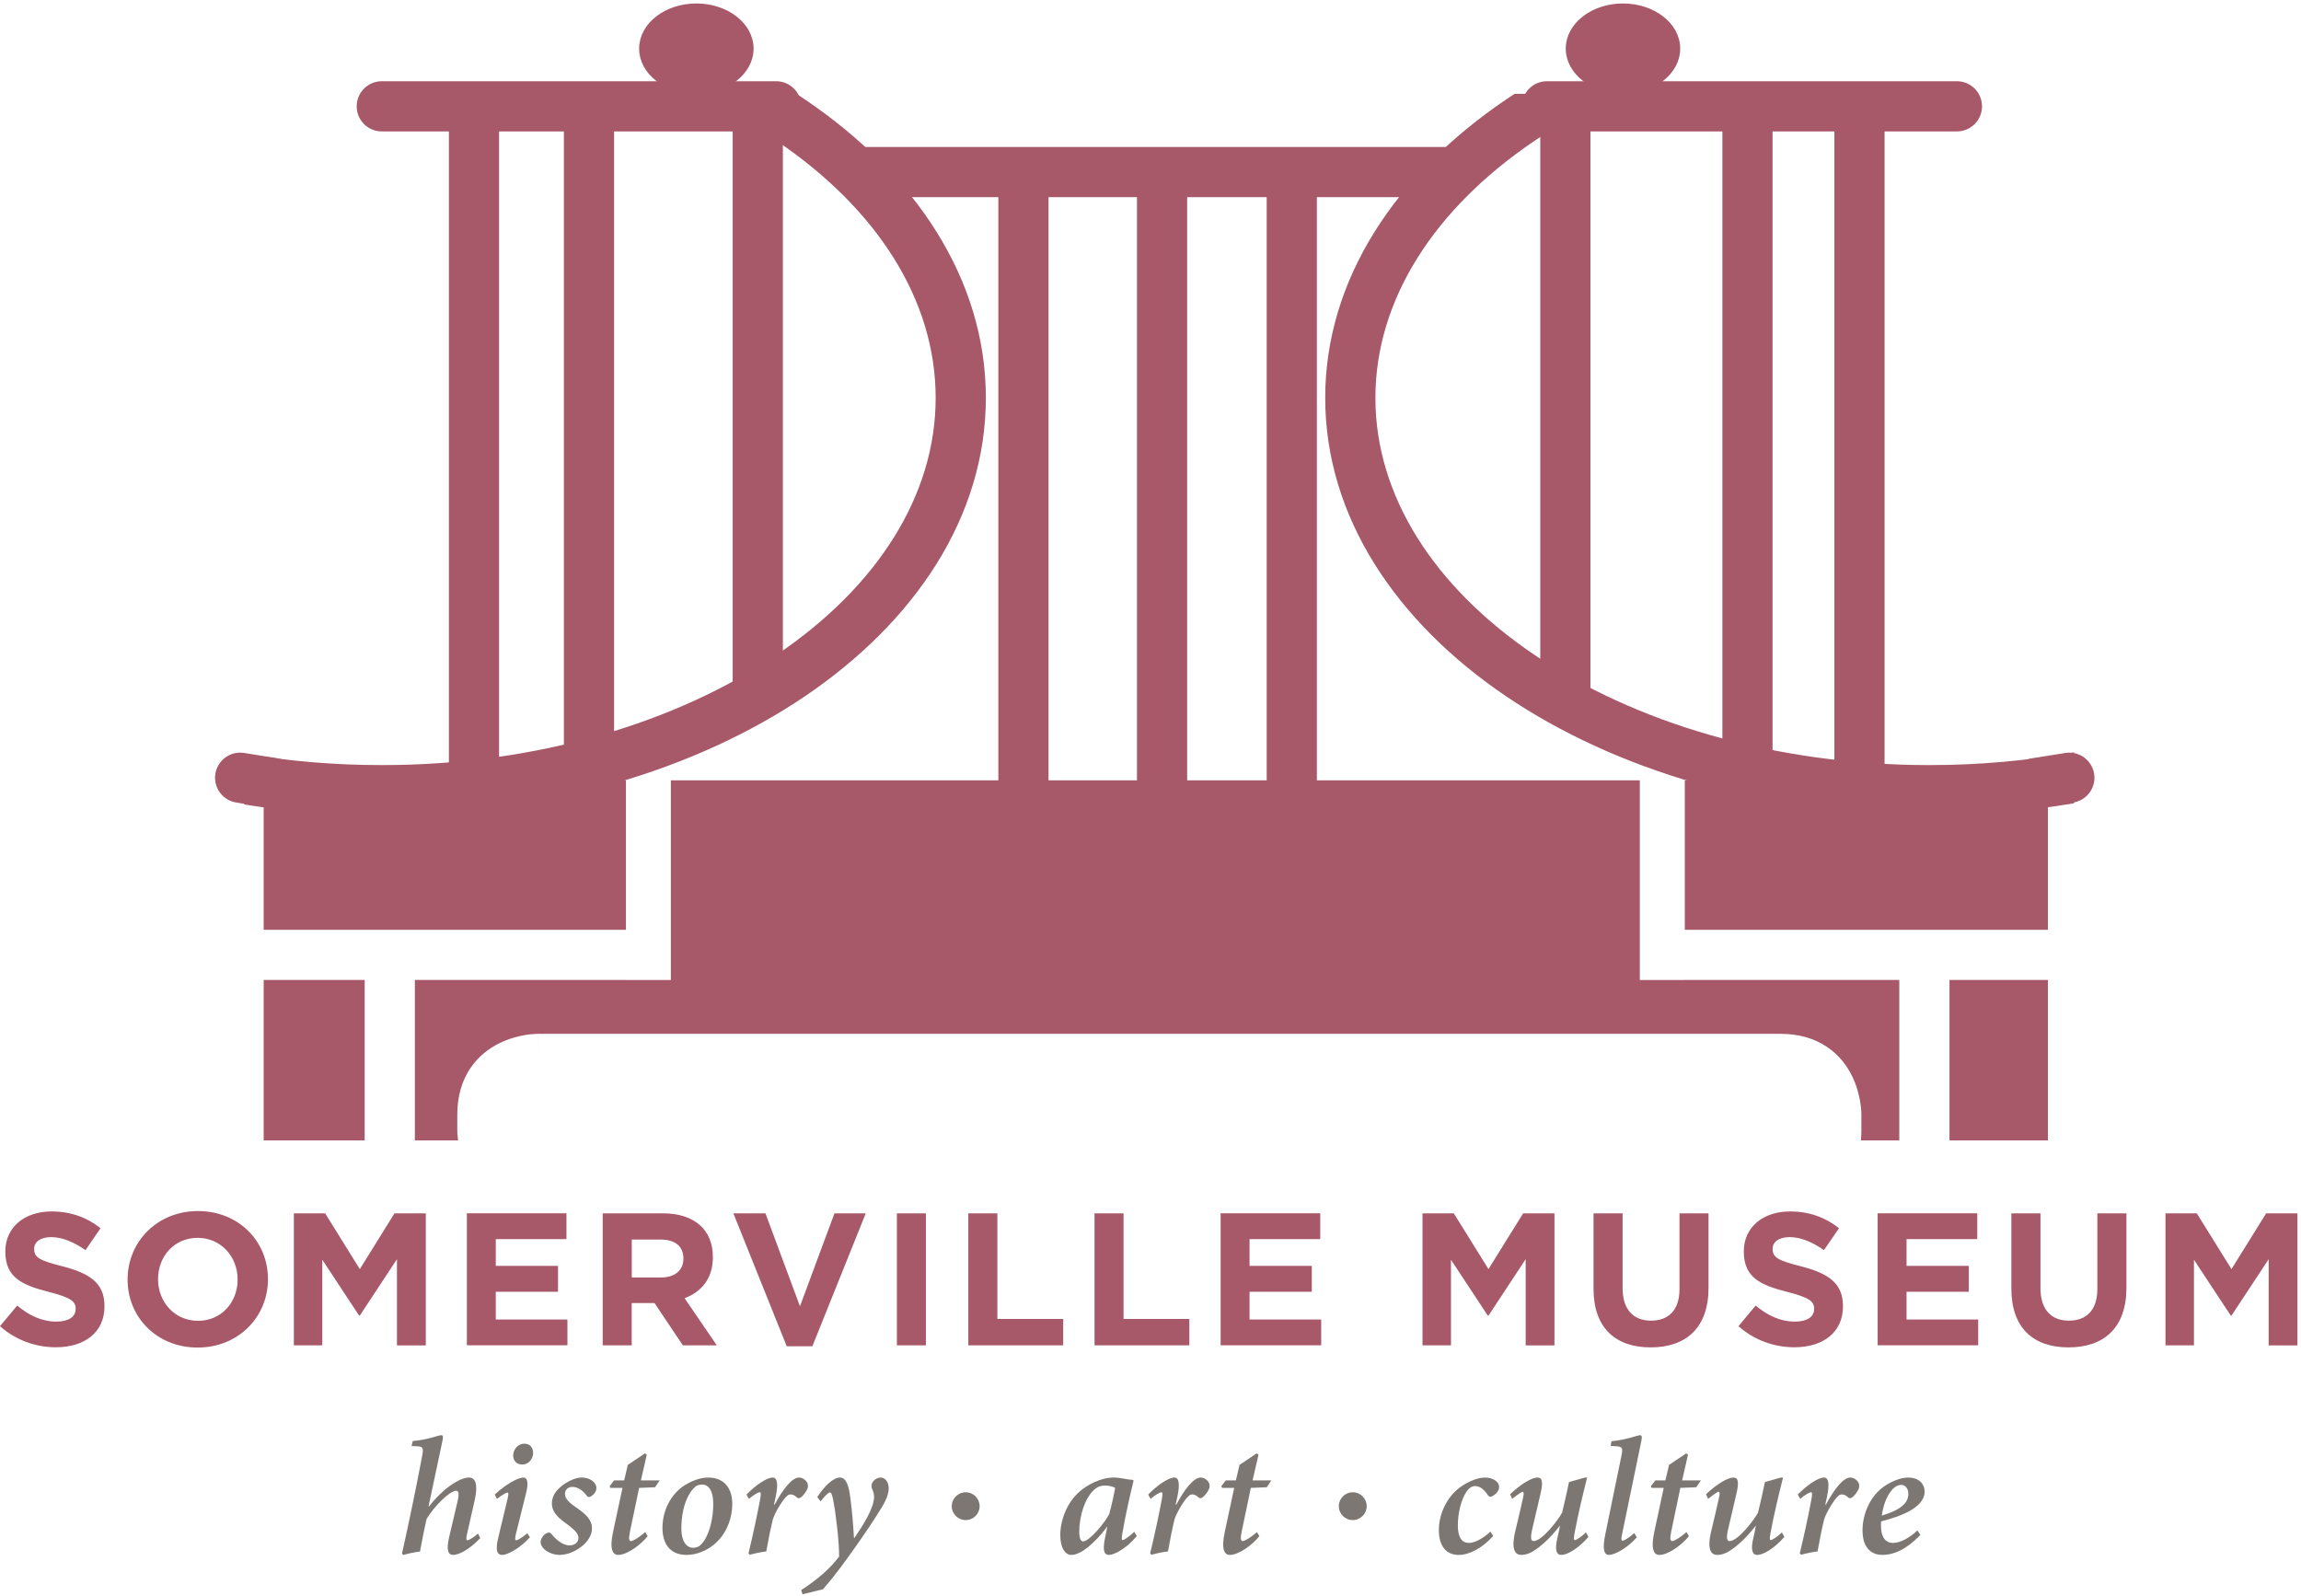
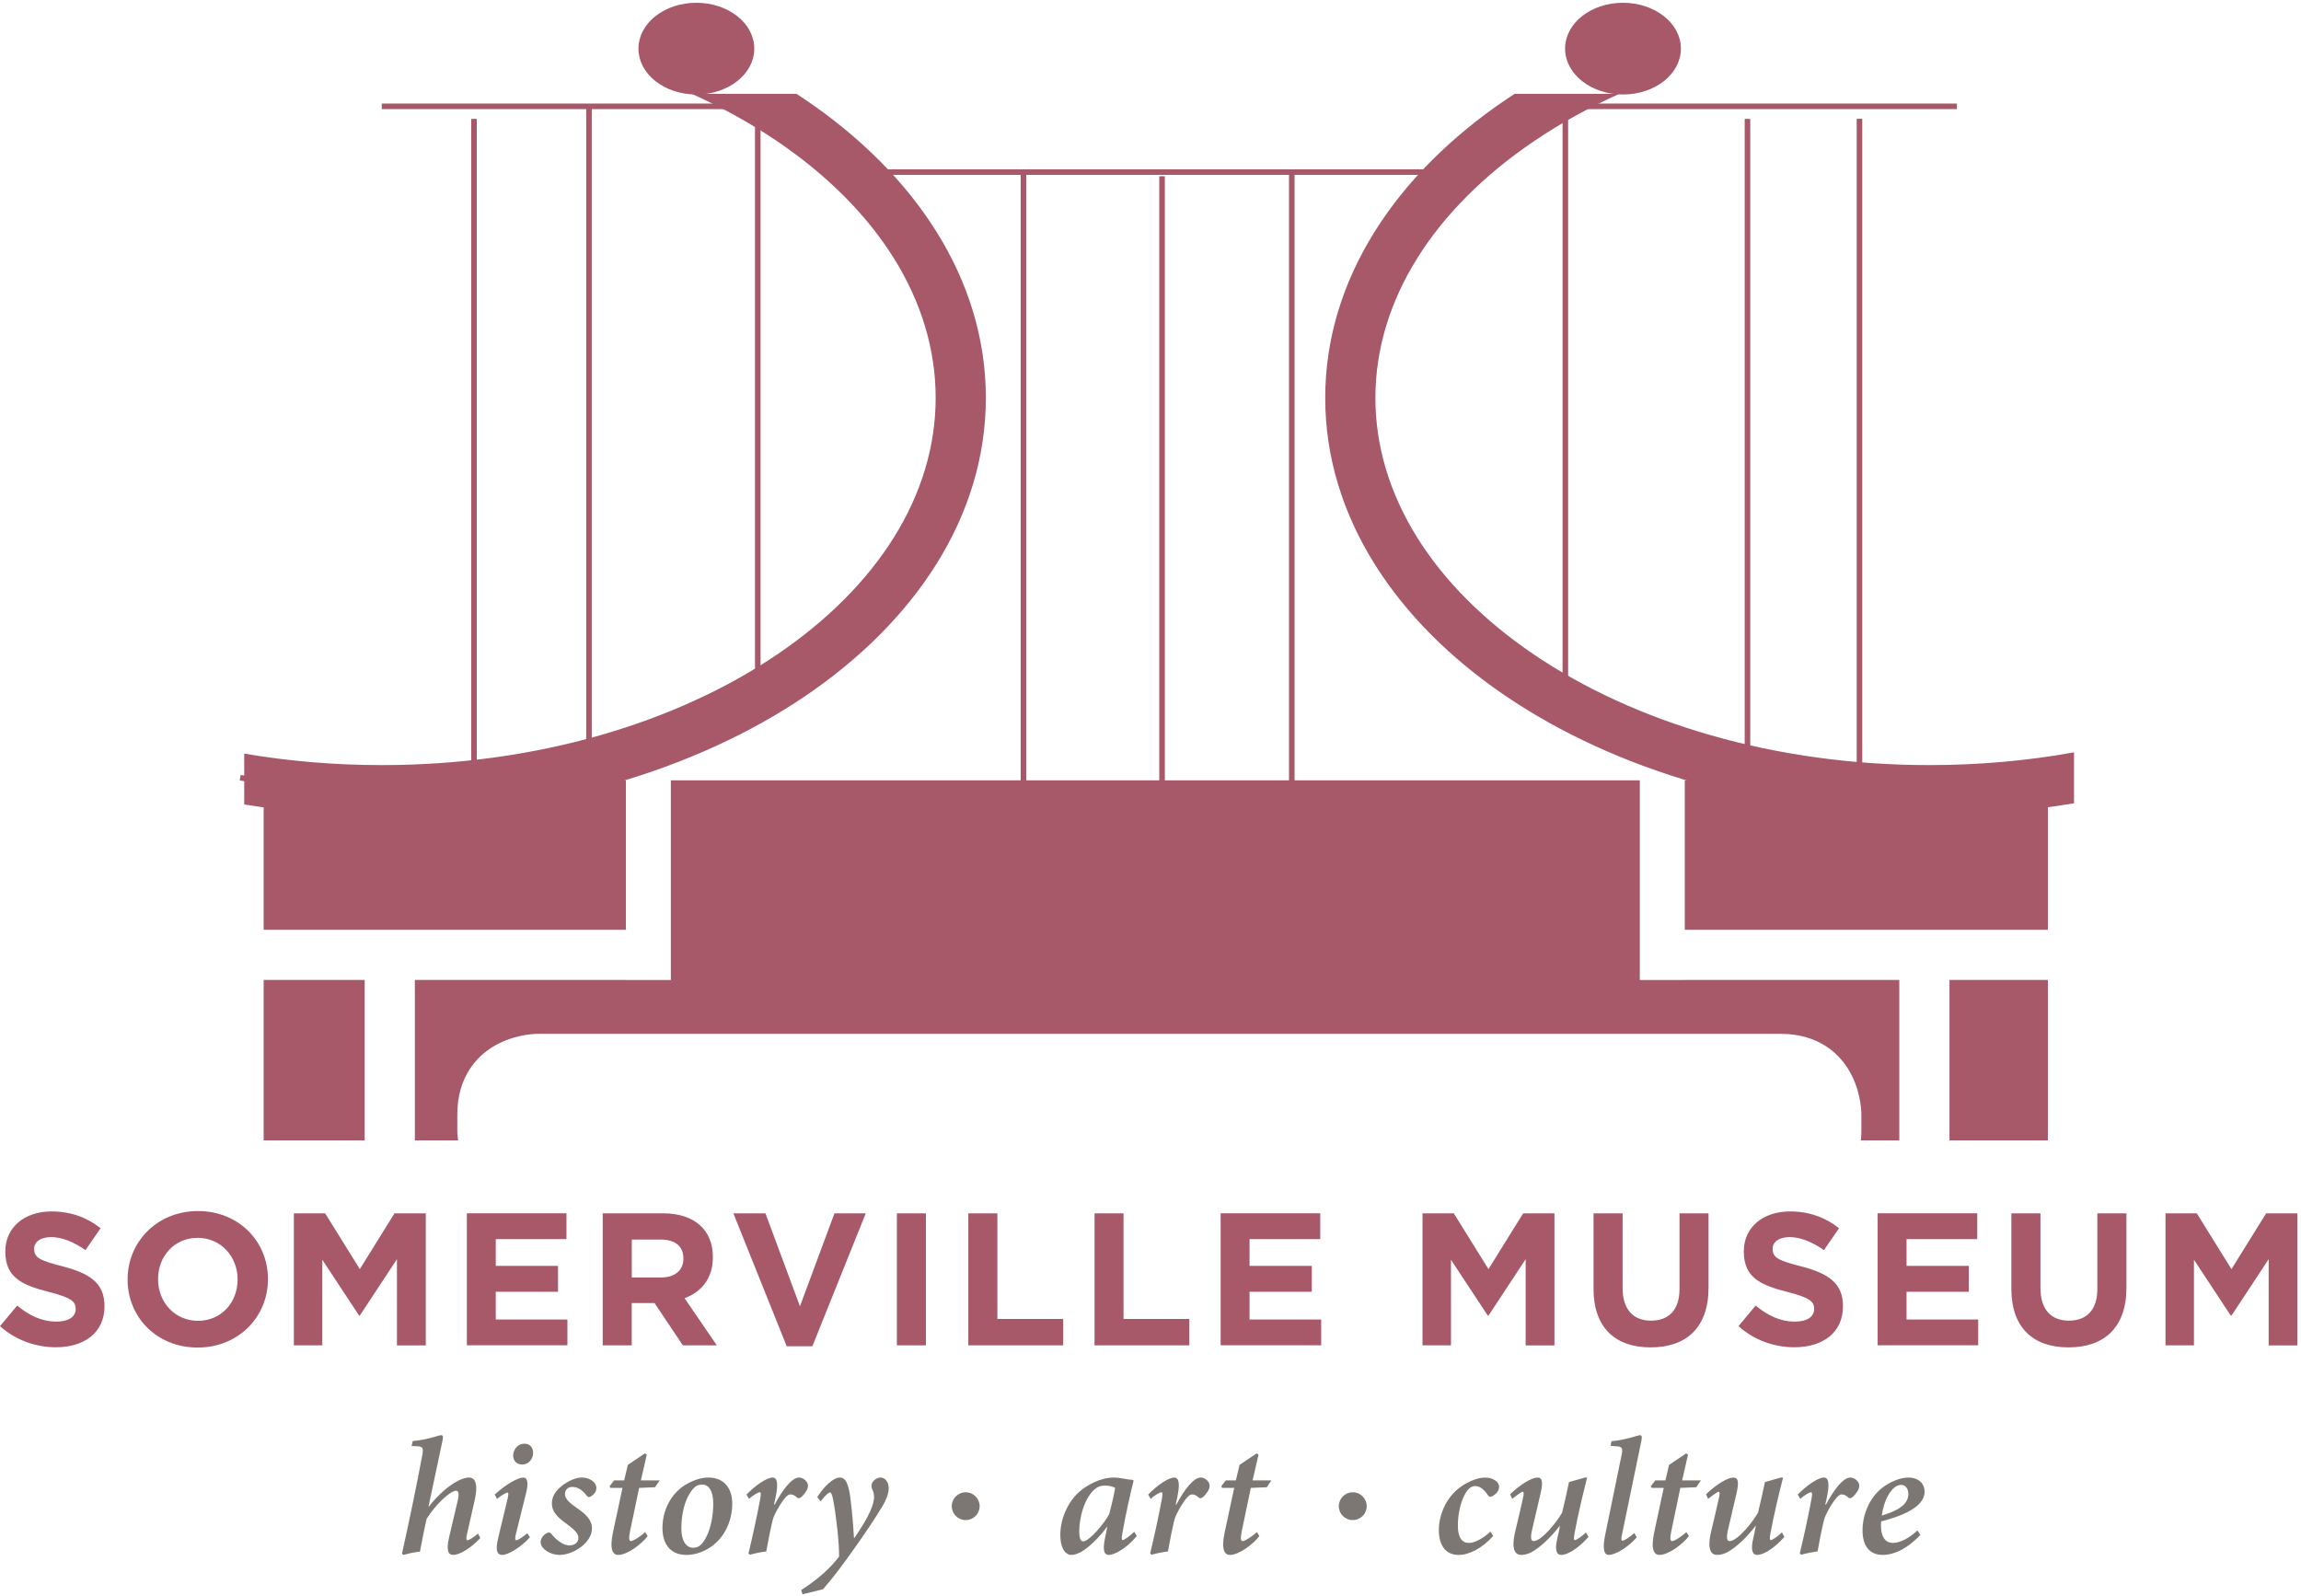
<svg xmlns="http://www.w3.org/2000/svg" width="414" height="287" viewBox="0 0 414 287" fill="none">
-   <path d="M154.82 30.96H263.16M184.14 30.96V142.18M209.08 31.71V142.92M232.42 30.96V142.18" stroke="#A75869" stroke-width="9.028" />
-   <path d="M68.69 19.13H139.65M278.33 19.13H352.09" stroke="#A75869" stroke-width="9.028" stroke-linecap="round" />
-   <path fill-rule="evenodd" clip-rule="evenodd" d="M272.512 16.88H291.357C285.807 19.382 280.661 22.242 275.994 25.406C257.959 37.629 247.464 54.039 247.464 71.59C247.464 89.14 257.959 105.546 275.993 117.764C294.003 129.965 319.136 137.656 347.12 137.656C356.144 137.656 364.872 136.856 373.16 135.363V144.527C364.805 145.939 356.082 146.684 347.12 146.684C317.573 146.684 290.622 138.58 270.929 125.239C251.261 111.914 238.436 93.03 238.436 71.59C238.436 50.151 251.261 31.262 270.929 17.932C271.451 17.578 271.979 17.227 272.512 16.88ZM143.305 16.88H124.46C130.007 19.381 135.151 22.239 139.816 25.401C157.851 37.621 168.346 54.03 168.346 71.58C168.346 89.131 157.851 105.539 139.816 117.759C121.807 129.963 96.673 137.656 68.69 137.656C60.132 137.656 51.842 136.937 43.94 135.589V144.74C51.901 146.013 60.188 146.684 68.69 146.684C98.237 146.684 125.188 138.578 144.881 125.233C164.549 111.906 177.374 93.02 177.374 71.58C177.374 50.141 164.549 31.254 144.881 17.927C144.361 17.574 143.835 17.225 143.305 16.88Z" fill="#A75869" />
-   <path d="M136.34 21.39V127.38M281.64 21.39V127.38" stroke="#A75869" stroke-width="9.028" />
-   <path d="M314.41 21.39V137.68M105.97 19.13V135.42" stroke="#A75869" stroke-width="9.028" />
+   <path d="M154.82 30.96H263.16M184.14 30.96V142.18M209.08 31.71V142.92M232.42 30.96V142.18" stroke="#A75869" strokeWidth="9.028" />
+   <path d="M68.69 19.13H139.65M278.33 19.13H352.09" stroke="#A75869" strokeWidth="9.028" strokeLinecap="round" />
+   <path fillRule="evenodd" clipRule="evenodd" d="M272.512 16.88H291.357C285.807 19.382 280.661 22.242 275.994 25.406C257.959 37.629 247.464 54.039 247.464 71.59C247.464 89.14 257.959 105.546 275.993 117.764C294.003 129.965 319.136 137.656 347.12 137.656C356.144 137.656 364.872 136.856 373.16 135.363V144.527C364.805 145.939 356.082 146.684 347.12 146.684C317.573 146.684 290.622 138.58 270.929 125.239C251.261 111.914 238.436 93.03 238.436 71.59C238.436 50.151 251.261 31.262 270.929 17.932C271.451 17.578 271.979 17.227 272.512 16.88ZM143.305 16.88H124.46C130.007 19.381 135.151 22.239 139.816 25.401C157.851 37.621 168.346 54.03 168.346 71.58C168.346 89.131 157.851 105.539 139.816 117.759C121.807 129.963 96.673 137.656 68.69 137.656C60.132 137.656 51.842 136.937 43.94 135.589V144.74C51.901 146.013 60.188 146.684 68.69 146.684C98.237 146.684 125.188 138.578 144.881 125.233C164.549 111.906 177.374 93.02 177.374 71.58C177.374 50.141 164.549 31.254 144.881 17.927C144.361 17.574 143.835 17.225 143.305 16.88Z" fill="#A75869" />
+   <path d="M136.34 21.39V127.38M281.64 21.39V127.38" stroke="#A75869" strokeWidth="9.028" />
+   <path d="M314.41 21.39V137.68M105.97 19.13V135.42" stroke="#A75869" strokeWidth="9.028" />
  <path d="M125.29 16.5C130.77 16.5 135.21 13.03 135.21 8.75C135.21 4.47 130.77 1 125.29 1C119.81 1 115.37 4.47 115.37 8.75C115.37 13.03 119.81 16.5 125.29 16.5Z" fill="#A75869" />
-   <path d="M125.29 16.5C130.77 16.5 135.21 13.03 135.21 8.75C135.21 4.47 130.77 1 125.29 1C119.81 1 115.37 4.47 115.37 8.75C115.37 13.03 119.81 16.5 125.29 16.5Z" stroke="#A75869" stroke-width="0.752" />
+   <path d="M125.29 16.5C130.77 16.5 135.21 13.03 135.21 8.75C135.21 4.47 130.77 1 125.29 1C119.81 1 115.37 4.47 115.37 8.75C115.37 13.03 119.81 16.5 125.29 16.5Z" stroke="#A75869" strokeWidth="0.752" />
  <path d="M292.01 16.5C297.49 16.5 301.93 13.03 301.93 8.75C301.93 4.47 297.49 1 292.01 1C286.53 1 282.09 4.47 282.09 8.75C282.1 13.03 286.54 16.5 292.01 16.5Z" fill="#A75869" />
-   <path d="M292.01 16.5C297.49 16.5 301.93 13.03 301.93 8.75C301.93 4.47 297.49 1 292.01 1C286.53 1 282.09 4.47 282.09 8.75C282.1 13.03 286.54 16.5 292.01 16.5Z" stroke="#A75869" stroke-width="0.752" />
-   <path d="M85.28 21.39V137.68M334.56 21.37V137.66" stroke="#A75869" stroke-width="9.028" />
-   <path d="M43.21 139.93L49.18 140.88" stroke="#A75869" stroke-width="9.028" stroke-linecap="round" />
-   <path d="M372.32 139.93L366.35 140.88" stroke="#A75869" stroke-width="9.028" stroke-linecap="round" />
+   <path d="M292.01 16.5C297.49 16.5 301.93 13.03 301.93 8.75C301.93 4.47 297.49 1 292.01 1C286.53 1 282.09 4.47 282.09 8.75C282.1 13.03 286.54 16.5 292.01 16.5Z" stroke="#A75869" strokeWidth="0.752" />
+   <path d="M85.28 21.39V137.68M334.56 21.37V137.66" stroke="#A75869" strokeWidth="9.028" />
+   <path d="M43.21 139.93L49.18 140.88" stroke="#A75869" strokeWidth="9.028" strokeLinecap="round" />
+   <path d="M372.32 139.93L366.35 140.88" stroke="#A75869" strokeWidth="9.028" strokeLinecap="round" />
  <path d="M18.8 235.03V234.96C18.8 230.82 16.09 229.09 11.27 227.84C7.16 226.79 6.15 226.28 6.15 224.72V224.65C6.15 223.5 7.2 222.58 9.2 222.58C11.2 222.58 13.27 223.46 15.38 224.92L18.09 220.98C15.68 219.05 12.73 217.96 9.27 217.96C4.42 217.96 0.96 220.81 0.96 225.12V225.19C0.96 229.91 4.05 231.23 8.83 232.45C12.8 233.47 13.61 234.15 13.61 235.47V235.54C13.61 236.93 12.32 237.78 10.18 237.78C7.47 237.78 5.23 236.66 3.09 234.9L0 238.6C2.85 241.15 6.48 242.4 10.08 242.4C15.2 242.39 18.8 239.74 18.8 235.03ZM48.21 230.17V230.1C48.21 223.35 42.95 217.89 35.62 217.89C28.29 217.89 22.96 223.42 22.96 230.17V230.24C22.96 236.99 28.22 242.45 35.55 242.45C42.89 242.46 48.21 236.93 48.21 230.17ZM42.75 230.24C42.75 234.31 39.83 237.64 35.63 237.64C31.42 237.64 28.44 234.25 28.44 230.18V230.11C28.44 226.04 31.36 222.71 35.56 222.71C39.76 222.71 42.75 226.1 42.75 230.18V230.24ZM76.61 242.05V218.3H70.98L64.74 228.34L58.5 218.3H52.87V242.05H57.99V226.65L64.61 236.69H64.74L71.42 226.55V242.06H76.61V242.05ZM102.09 242.05V237.4H89.2V232.41H100.4V227.76H89.2V222.94H101.92V218.29H84V242.04H102.09V242.05ZM128.97 242.05L123.17 233.57C126.19 232.45 128.26 230.04 128.26 226.21V226.14C128.26 221.25 124.9 218.3 119.3 218.3H108.44V242.05H113.66V234.45H117.77L122.86 242.05H128.97ZM122.96 226.48C122.96 228.48 121.5 229.84 118.96 229.84H113.67V223.02H118.86C121.4 223.02 122.96 224.17 122.96 226.41V226.48ZM155.77 218.3H150.14L143.93 235.03L137.72 218.3H131.95L141.55 242.22H146.16L155.77 218.3ZM166.59 242.05V218.3H161.37V242.05H166.59ZM191.29 242.05V237.3H179.45V218.3H174.22V242.05H191.29ZM213.99 242.05V237.3H202.15V218.3H196.93V242.05H213.99ZM237.71 242.05V237.4H224.82V232.41H236.02V227.76H224.82V222.94H237.54V218.29H219.62V242.04H237.71V242.05ZM279.68 242.05V218.3H274.05L267.81 228.34L261.57 218.3H255.94V242.05H261.06V226.65L267.68 236.69H267.82L274.5 226.55V242.06H279.68V242.05ZM307.4 231.7V218.3H302.18V231.91C302.18 235.68 300.25 237.61 297.06 237.61C293.87 237.61 291.94 235.61 291.94 231.74V218.3H286.71V231.87C286.71 238.86 290.61 242.42 296.99 242.42C303.37 242.42 307.4 238.89 307.4 231.7ZM331.59 235.03V234.96C331.59 230.82 328.88 229.09 324.06 227.84C319.95 226.79 318.94 226.28 318.94 224.72V224.65C318.94 223.5 319.99 222.58 321.99 222.58C323.99 222.58 326.06 223.46 328.17 224.92L330.88 220.98C328.47 219.05 325.52 217.96 322.06 217.96C317.21 217.96 313.75 220.81 313.75 225.12V225.19C313.75 229.91 316.84 231.23 321.62 232.45C325.59 233.47 326.4 234.15 326.4 235.47V235.54C326.4 236.93 325.11 237.78 322.97 237.78C320.26 237.78 318.02 236.66 315.88 234.9L312.79 238.6C315.64 241.15 319.27 242.4 322.87 242.4C328 242.39 331.59 239.74 331.59 235.03ZM355.92 242.05V237.4H343.03V232.41H354.23V227.76H343.03V222.94H355.75V218.29H337.83V242.04H355.92V242.05ZM382.59 231.7V218.3H377.36V231.91C377.36 235.68 375.43 237.61 372.24 237.61C369.05 237.61 367.12 235.61 367.12 231.74V218.3H361.89V231.87C361.89 238.86 365.79 242.42 372.17 242.42C378.55 242.42 382.59 238.89 382.59 231.7ZM413.36 242.05V218.3H407.73L401.49 228.34L395.25 218.3H389.62V242.05H394.74V226.65L401.36 236.69H401.5L408.18 226.55V242.06H413.36V242.05Z" fill="#A75869" />
  <path d="M86.42 276.73C84.52 278.74 82.59 279.76 81.53 279.76C80.65 279.76 80.26 278.95 80.81 276.55L82.35 270.01C82.65 268.72 82.5 268.21 82.08 268.21C80.96 268.21 78.25 270.85 76.77 273.25C76.41 274.72 75.86 277.57 75.56 279.16C74.56 279.25 73.48 279.52 72.54 279.76L72.33 279.52C73.6 273.79 74.81 268.03 75.98 261.82C76.25 260.35 76.01 260.23 74.77 260.2L74.05 260.17L74.26 259.27C77.07 259.03 78.88 258.22 79.36 258.22C79.72 258.22 79.78 258.46 79.6 259.27L77.1 271.06H77.16C79.03 268.69 80.78 267.34 82.05 266.62C82.8 266.17 83.71 265.84 84.37 265.84C85.12 265.84 86.24 266.32 85.37 270.07L84.04 275.95C83.83 276.85 83.89 277.12 84.1 277.12C84.37 277.12 85.28 276.58 86 275.92L86.42 276.73Z" fill="#7D7773" />
  <path d="M95.35 276.58C93.63 278.5 91.34 279.76 90.37 279.76C89.59 279.76 89.01 279.19 89.65 276.64L91.34 269.59C91.49 268.84 91.52 268.57 91.34 268.54C91.07 268.54 90.19 269.05 89.41 269.68L89.02 268.9C91.01 267.04 93.19 265.84 94.18 265.84C94.96 265.84 95.09 266.95 94.66 268.6L92.82 276.01C92.61 276.82 92.67 277.12 92.88 277.12C93.18 277.12 94.06 276.55 94.87 275.86L95.35 276.58ZM94.38 259.75C95.41 259.75 95.92 260.53 95.92 261.4C95.92 262.48 95.11 263.5 93.96 263.5C93.02 263.5 92.33 262.87 92.33 261.85C92.33 260.95 93.05 259.75 94.35 259.75H94.38Z" fill="#7D7773" />
  <path d="M104.67 265.84C106.18 265.84 107.3 266.74 107.3 267.7C107.33 268.27 106.94 268.84 106.36 269.2C106.03 269.44 105.76 269.38 105.58 269.11C104.95 268.3 104.1 267.52 102.98 267.52C102.2 267.52 101.65 268.03 101.65 268.81C101.65 269.71 102.59 270.49 103.73 271.27C105.48 272.47 106.51 273.49 106.51 274.99C106.51 277.54 103.19 279.76 100.65 279.76C99.05 279.76 97.3 278.71 97.27 277.45C97.27 276.82 97.75 276.19 98.27 275.89C98.72 275.65 98.96 275.68 99.21 275.98C100.21 277.24 101.44 278.05 102.47 278.05C103.41 278.05 104.07 277.48 104.07 276.7C104.07 276.07 103.68 275.47 102.2 274.36C100.84 273.37 99.3 272.29 99.3 270.52C99.3 269.5 99.69 268.45 101.08 267.34C102.14 266.5 103.56 265.84 104.64 265.84H104.67Z" fill="#7D7773" />
  <path d="M117.86 267.58L114.99 267.7L113.36 275.5C113.06 276.88 113.21 277.27 113.51 277.27C113.96 277.27 115.32 276.37 116.08 275.65L116.53 276.37C115.44 277.81 112.88 279.76 111.22 279.76C110.25 279.76 109.62 278.77 110.31 275.59L112 267.7H109.83L109.68 267.4L110.49 266.35H112.3L112.96 263.56L116.04 261.49L116.37 261.73L115.31 266.35H118.69L117.86 267.58Z" fill="#7D7773" />
  <path d="M127.43 265.84C130.24 265.84 131.75 267.7 131.75 270.58C131.75 273.19 130.69 276.04 128.52 277.84C127.22 278.95 125.35 279.76 123.54 279.76C120.19 279.76 119.19 277.27 119.19 274.93C119.19 271.03 121.36 268.15 123.72 266.92C124.9 266.26 126.26 265.84 127.4 265.84H127.43ZM126.31 267.1C126.04 267.1 125.71 267.16 125.43 267.28C124.49 267.73 122.59 270.22 122.59 275.05C122.59 277.3 123.53 278.47 124.67 278.47C125.03 278.47 125.24 278.41 125.52 278.32C126.85 277.78 128.33 274.6 128.33 270.52C128.33 268.15 127.45 267.1 126.34 267.1H126.31Z" fill="#7D7773" />
  <path d="M139.38 270.7C140.86 267.94 142.49 265.84 143.76 265.84C144.3 265.84 144.85 266.17 145.15 266.62C145.48 267.1 145.42 267.73 145.06 268.27C144.73 268.81 144.43 269.14 144.09 269.41C143.82 269.59 143.58 269.62 143.37 269.41C143.01 269.05 142.59 268.87 142.22 268.87C141.92 268.87 141.56 269.05 140.92 269.92C140.17 270.94 139.38 272.35 139.05 273.37C138.63 275.11 138.17 277.39 137.87 279.13C136.9 279.25 135.73 279.49 134.91 279.73L134.67 279.49C135.42 276.34 136.15 273.04 136.75 269.83C136.93 268.87 136.93 268.48 136.69 268.48C136.42 268.48 135.39 269.08 134.76 269.68L134.31 268.9C136 267.16 137.99 265.84 139.02 265.84C139.86 265.84 140.05 266.98 139.56 269.32L139.26 270.7H139.38Z" fill="#7D7773" />
  <path d="M153.71 276.73C155.19 274.54 157.27 271.39 157.27 269.26C157.24 268.54 157 268.09 156.85 267.73C156.76 267.4 156.79 267.07 156.94 266.77C157.24 266.23 157.85 265.84 158.45 265.84C159.17 265.84 159.87 266.5 159.9 267.73C159.9 268.57 159.57 269.65 158.75 271.03C157.39 273.31 155.34 276.31 153.65 278.68C151.87 281.2 150.03 283.72 148.07 285.94L144.39 286.84L144.15 286.09C147.32 284.02 149.37 282.16 150.97 280.06C151 277.66 150.46 272.77 149.94 270.04C149.73 268.84 149.52 268.51 149.31 268.51C149.1 268.51 148.46 269.05 147.65 270.13L147.05 269.35C148.23 267.49 149.89 265.84 151.12 265.84C152.12 265.84 152.69 266.92 153.02 269.68C153.32 272.08 153.5 274.21 153.65 276.73H153.71Z" fill="#7D7773" />
  <path d="M204.53 276.37C202.63 278.65 200.46 279.76 199.52 279.76C198.86 279.76 198.28 279.34 198.8 276.79L199.22 274.75H199.13C198.04 276.28 196.84 277.45 195.84 278.29C194.9 279.07 193.73 279.76 192.76 279.76C191.7 279.76 190.77 278.56 190.77 276.19C190.77 273.28 192.13 270.19 194.21 268.39C195.63 267.13 198.07 265.84 200.34 265.84H200.37C200.97 265.84 201.61 265.93 202.27 266.05C202.87 266.17 203.36 266.23 203.81 266.26L203.96 266.38C203.39 268.72 202.57 272.23 201.94 275.86C201.76 276.79 201.82 277.09 202 277.09C202.27 277.09 203.33 276.34 204.08 275.59L204.53 276.37ZM198.83 267.28C198.17 267.28 197.65 267.43 197.2 267.76C195.24 269.17 194.18 272.83 194.18 275.53C194.18 276.79 194.45 277.33 194.9 277.33C195.99 277.33 198.91 273.82 199.58 272.38C199.97 271 200.49 268.63 200.64 267.7C200.25 267.46 199.49 267.28 198.86 267.28H198.83Z" fill="#7D7773" />
  <path d="M211.65 270.7C213.13 267.94 214.76 265.84 216.03 265.84C216.57 265.84 217.12 266.17 217.42 266.62C217.75 267.1 217.69 267.73 217.33 268.27C217 268.81 216.7 269.14 216.36 269.41C216.09 269.59 215.85 269.62 215.64 269.41C215.28 269.05 214.86 268.87 214.49 268.87C214.19 268.87 213.83 269.05 213.19 269.92C212.44 270.94 211.65 272.35 211.32 273.37C210.9 275.11 210.44 277.39 210.14 279.13C209.17 279.25 208 279.49 207.18 279.73L206.94 279.49C207.69 276.34 208.42 273.04 209.02 269.83C209.2 268.87 209.2 268.48 208.96 268.48C208.69 268.48 207.66 269.08 207.03 269.68L206.58 268.9C208.27 267.16 210.26 265.84 211.29 265.84C212.13 265.84 212.32 266.98 211.83 269.32L211.53 270.7H211.65Z" fill="#7D7773" />
  <path d="M227.92 267.58L225.05 267.7L223.42 275.5C223.12 276.88 223.27 277.27 223.57 277.27C224.02 277.27 225.38 276.37 226.14 275.65L226.59 276.37C225.5 277.81 222.94 279.76 221.28 279.76C220.31 279.76 219.68 278.77 220.37 275.59L222.06 267.7H219.89L219.74 267.4L220.55 266.35H222.36L223.02 263.56L226.1 261.49L226.43 261.73L225.37 266.35H228.75L227.92 267.58Z" fill="#7D7773" />
  <path d="M268.66 276.34C266.67 278.59 264.31 279.76 262.44 279.76C260.21 279.76 258.88 278.17 258.88 275.29C258.88 272.77 260 269.92 262.11 268.06C263.41 266.92 265.55 265.84 267.18 265.84C268.57 265.84 269.72 266.56 269.72 267.49C269.75 268.03 269.39 268.69 268.54 269.17C268.24 269.38 267.97 269.35 267.73 269.05C266.98 267.88 266.19 267.37 265.38 267.37C264.66 267.37 264.02 267.97 263.51 268.96C262.82 270.28 262.3 272.32 262.3 274.48C262.3 276.64 263.05 277.6 264.29 277.6C265.68 277.6 267.43 276.28 268.15 275.56L268.66 276.34Z" fill="#7D7773" />
  <path d="M285.8 276.52C283.87 278.71 281.94 279.76 280.91 279.76C280.03 279.76 279.7 278.86 280.22 276.67C280.4 275.92 280.55 275.23 280.67 274.51H280.64C278.83 276.88 277.05 278.35 275.93 279.04C275.21 279.52 274.42 279.76 273.73 279.76C272.85 279.76 271.77 279.19 272.61 275.59C273.09 273.61 273.55 271.63 274 269.62C274.21 268.72 274.18 268.51 274 268.39C273.76 268.39 272.91 269.02 272.07 269.68L271.71 268.84C273.58 267.04 275.6 265.84 276.63 265.84C277.45 265.84 277.69 266.53 277.17 268.75C276.66 270.94 276.14 273.19 275.63 275.35C275.33 276.76 275.48 277.27 275.93 277.27C277.41 277.27 280.25 273.64 281.06 272.14C281.48 270.4 281.91 268.54 282.3 266.65L285.17 265.84H285.56C284.78 268.93 283.99 272.17 283.3 275.83C283.12 276.82 283.15 277.09 283.36 277.09C283.6 277.09 284.6 276.46 285.35 275.71L285.8 276.52Z" fill="#7D7773" />
  <path d="M294.49 276.61C292.68 278.62 290.48 279.76 289.48 279.76C288.76 279.76 288.18 279.1 288.85 275.95C289.82 271.27 290.75 266.62 291.72 261.97C292.05 260.47 291.9 260.26 290.63 260.2L289.79 260.14L289.94 259.3C292.66 259.06 294.62 258.22 295.07 258.22C295.43 258.22 295.46 258.52 295.31 259.27C294.16 264.85 292.99 270.43 291.84 276.07C291.63 276.91 291.72 277.21 291.93 277.21C292.2 277.21 293.23 276.58 294.04 275.83L294.49 276.61Z" fill="#7D7773" />
  <path d="M305.2 267.58L302.33 267.7L300.7 275.5C300.4 276.88 300.55 277.27 300.85 277.27C301.3 277.27 302.66 276.37 303.42 275.65L303.87 276.37C302.78 277.81 300.22 279.76 298.56 279.76C297.59 279.76 296.96 278.77 297.65 275.59L299.34 267.7H297.17L297.02 267.4L297.83 266.35H299.64L300.3 263.56L303.38 261.49L303.71 261.73L302.65 266.35H306.03L305.2 267.58Z" fill="#7D7773" />
  <path d="M321.05 276.52C319.12 278.71 317.19 279.76 316.16 279.76C315.28 279.76 314.95 278.86 315.47 276.67C315.65 275.92 315.8 275.23 315.92 274.51H315.89C314.08 276.88 312.3 278.35 311.18 279.04C310.46 279.52 309.67 279.76 308.98 279.76C308.1 279.76 307.02 279.19 307.86 275.59C308.34 273.61 308.8 271.63 309.25 269.62C309.46 268.72 309.43 268.51 309.25 268.39C309.01 268.39 308.16 269.02 307.32 269.68L306.96 268.84C308.83 267.04 310.85 265.84 311.88 265.84C312.7 265.84 312.94 266.53 312.42 268.75C311.91 270.94 311.39 273.19 310.88 275.35C310.58 276.76 310.73 277.27 311.18 277.27C312.66 277.27 315.5 273.64 316.31 272.14C316.73 270.4 317.16 268.54 317.55 266.65L320.42 265.84H320.81C320.03 268.93 319.24 272.17 318.55 275.83C318.37 276.82 318.4 277.09 318.61 277.09C318.85 277.09 319.85 276.46 320.6 275.71L321.05 276.52Z" fill="#7D7773" />
  <path d="M328.53 270.7C330.01 267.94 331.64 265.84 332.91 265.84C333.45 265.84 334 266.17 334.3 266.62C334.63 267.1 334.57 267.73 334.21 268.27C333.88 268.81 333.58 269.14 333.24 269.41C332.97 269.59 332.73 269.62 332.52 269.41C332.16 269.05 331.73 268.87 331.37 268.87C331.07 268.87 330.71 269.05 330.07 269.92C329.32 270.94 328.53 272.35 328.2 273.37C327.78 275.11 327.32 277.39 327.02 279.13C326.05 279.25 324.88 279.49 324.06 279.73L323.82 279.49C324.57 276.34 325.3 273.04 325.9 269.83C326.08 268.87 326.08 268.48 325.84 268.48C325.57 268.48 324.54 269.08 323.91 269.68L323.46 268.9C325.15 267.16 327.14 265.84 328.17 265.84C329.02 265.84 329.2 266.98 328.71 269.32L328.41 270.7H328.53Z" fill="#7D7773" />
  <path d="M345.52 276.16C342.83 278.95 340.54 279.76 338.7 279.76C337.04 279.76 335.11 278.86 335.11 275.32C335.11 272.5 336.38 269.44 338.67 267.67C339.91 266.71 341.81 265.84 343.32 265.84C345.28 265.84 346.28 267.01 346.28 268.36C346.28 271.42 341.45 272.95 338.46 273.73C338.43 274.06 338.43 274.33 338.43 274.57C338.43 276.13 338.97 277.6 340.6 277.6C341.81 277.6 343.53 276.76 344.98 275.35L345.52 276.16ZM342.08 267.16C341.75 267.16 341.36 267.28 341.05 267.49C340.33 267.94 339 269.53 338.58 272.68C342.2 271.6 343.35 270.31 343.35 268.78C343.35 267.64 342.66 267.16 342.11 267.16H342.08Z" fill="#7D7773" />
  <path d="M173.75 273.49C175.136 273.49 176.26 272.371 176.26 270.99C176.26 269.609 175.136 268.49 173.75 268.49C172.364 268.49 171.24 269.609 171.24 270.99C171.24 272.371 172.364 273.49 173.75 273.49Z" fill="#7D7773" />
  <path d="M243.39 273.49C244.776 273.49 245.9 272.371 245.9 270.99C245.9 269.609 244.776 268.49 243.39 268.49C242.004 268.49 240.88 269.609 240.88 270.99C240.88 272.371 242.004 273.49 243.39 273.49Z" fill="#7D7773" />
-   <path fill-rule="evenodd" clip-rule="evenodd" d="M47.44 167.286V140.4H112.62V167.286H47.44ZM120.7 176.32V140.4H295.04V176.32H303.13V176.314H341.726V205.18H334.817C334.875 204.598 334.904 203.998 334.904 203.38V200.52H330.39C334.904 200.52 334.904 200.518 334.904 200.516V200.511V200.5L334.904 200.477L334.903 200.419C334.903 200.375 334.901 200.321 334.899 200.257C334.895 200.131 334.887 199.966 334.873 199.769C334.845 199.375 334.791 198.843 334.687 198.215C334.481 196.982 334.062 195.269 333.178 193.501C332.285 191.716 330.875 189.793 328.675 188.326C326.448 186.841 323.68 186.006 320.39 186.006H96.79V190.52C96.79 186.006 96.788 186.006 96.785 186.006H96.781L96.77 186.006L96.747 186.006L96.689 186.007C96.645 186.007 96.591 186.009 96.527 186.011C96.401 186.015 96.236 186.023 96.039 186.037C95.645 186.065 95.113 186.119 94.485 186.223C93.252 186.429 91.539 186.848 89.771 187.732C87.986 188.625 86.063 190.035 84.597 192.235C83.111 194.463 82.276 197.23 82.276 200.52V203.38H86.79C82.276 203.38 82.276 203.382 82.276 203.385V203.389L82.276 203.4L82.276 203.423L82.277 203.482C82.277 203.525 82.279 203.579 82.281 203.643C82.285 203.769 82.293 203.934 82.307 204.131C82.327 204.414 82.361 204.769 82.417 205.18H74.644V176.314H112.62V176.32H120.7ZM303.13 167.286H368.46V140.4H303.13V167.286ZM47.44 176.314V205.18H65.616V176.314H47.44ZM350.754 205.18H368.46V176.314H350.754V205.18Z" fill="#A75869" />
+   <path fillRule="evenodd" clipRule="evenodd" d="M47.44 167.286V140.4H112.62V167.286H47.44ZM120.7 176.32V140.4H295.04V176.32H303.13V176.314H341.726V205.18H334.817C334.875 204.598 334.904 203.998 334.904 203.38V200.52H330.39C334.904 200.52 334.904 200.518 334.904 200.516V200.511V200.5L334.904 200.477L334.903 200.419C334.903 200.375 334.901 200.321 334.899 200.257C334.895 200.131 334.887 199.966 334.873 199.769C334.845 199.375 334.791 198.843 334.687 198.215C334.481 196.982 334.062 195.269 333.178 193.501C332.285 191.716 330.875 189.793 328.675 188.326C326.448 186.841 323.68 186.006 320.39 186.006H96.79V190.52C96.79 186.006 96.788 186.006 96.785 186.006H96.781L96.77 186.006L96.747 186.006L96.689 186.007C96.645 186.007 96.591 186.009 96.527 186.011C96.401 186.015 96.236 186.023 96.039 186.037C95.645 186.065 95.113 186.119 94.485 186.223C93.252 186.429 91.539 186.848 89.771 187.732C87.986 188.625 86.063 190.035 84.597 192.235C83.111 194.463 82.276 197.23 82.276 200.52V203.38H86.79C82.276 203.38 82.276 203.382 82.276 203.385V203.389L82.276 203.4L82.276 203.423L82.277 203.482C82.277 203.525 82.279 203.579 82.281 203.643C82.285 203.769 82.293 203.934 82.307 204.131C82.327 204.414 82.361 204.769 82.417 205.18H74.644V176.314H112.62V176.32H120.7ZM303.13 167.286H368.46V140.4H303.13V167.286ZM47.44 176.314V205.18H65.616V176.314H47.44ZM350.754 205.18H368.46V176.314H350.754V205.18Z" fill="#A75869" />
</svg>
